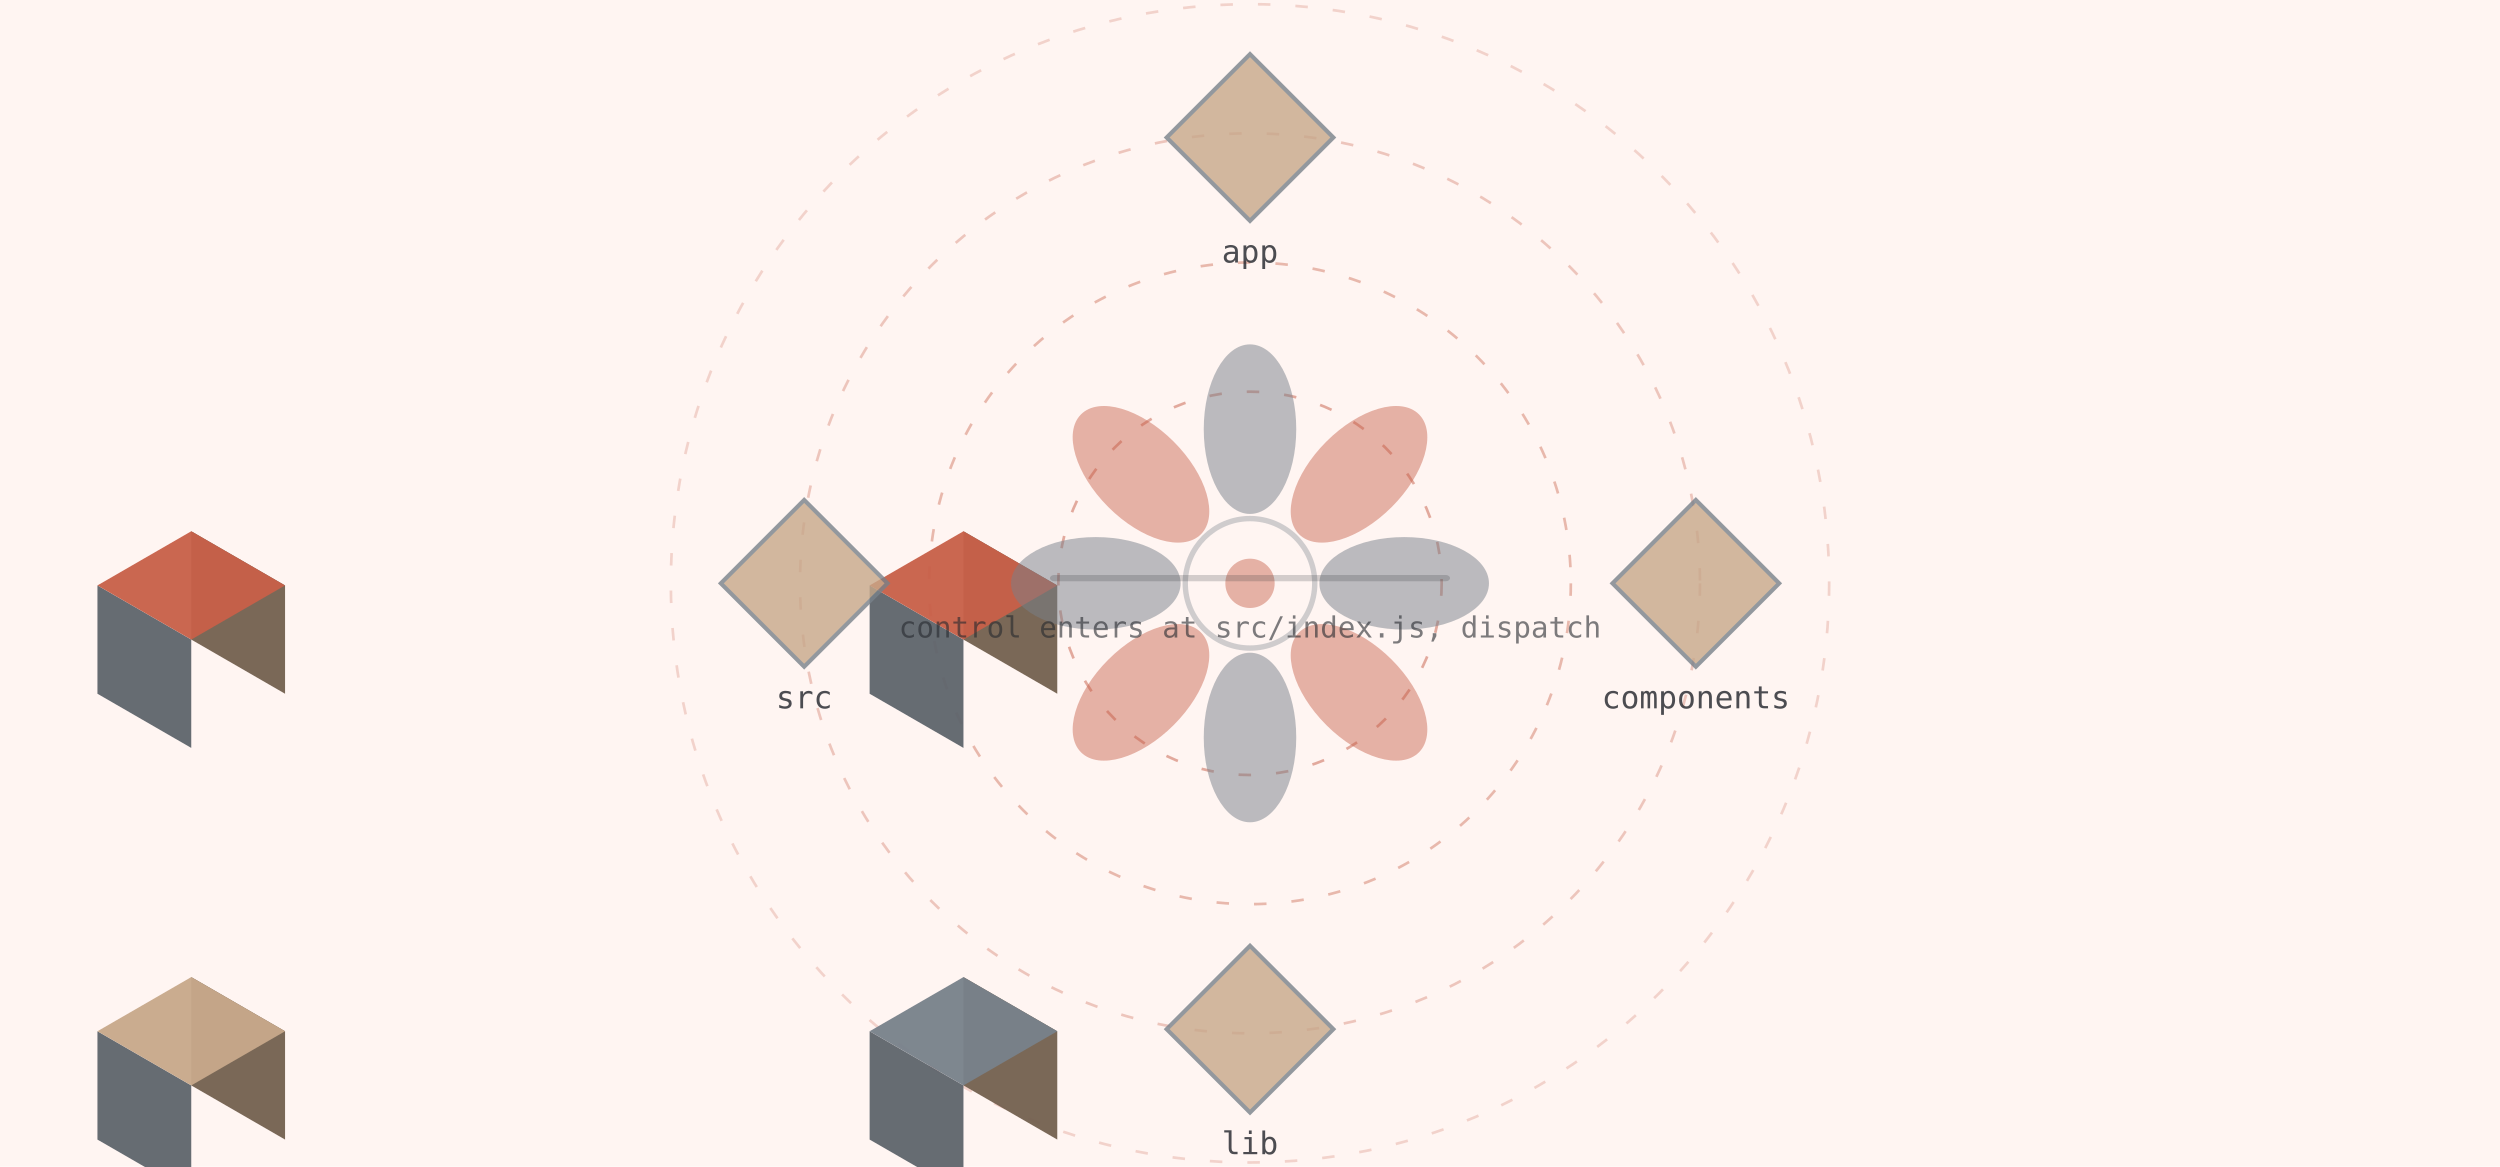
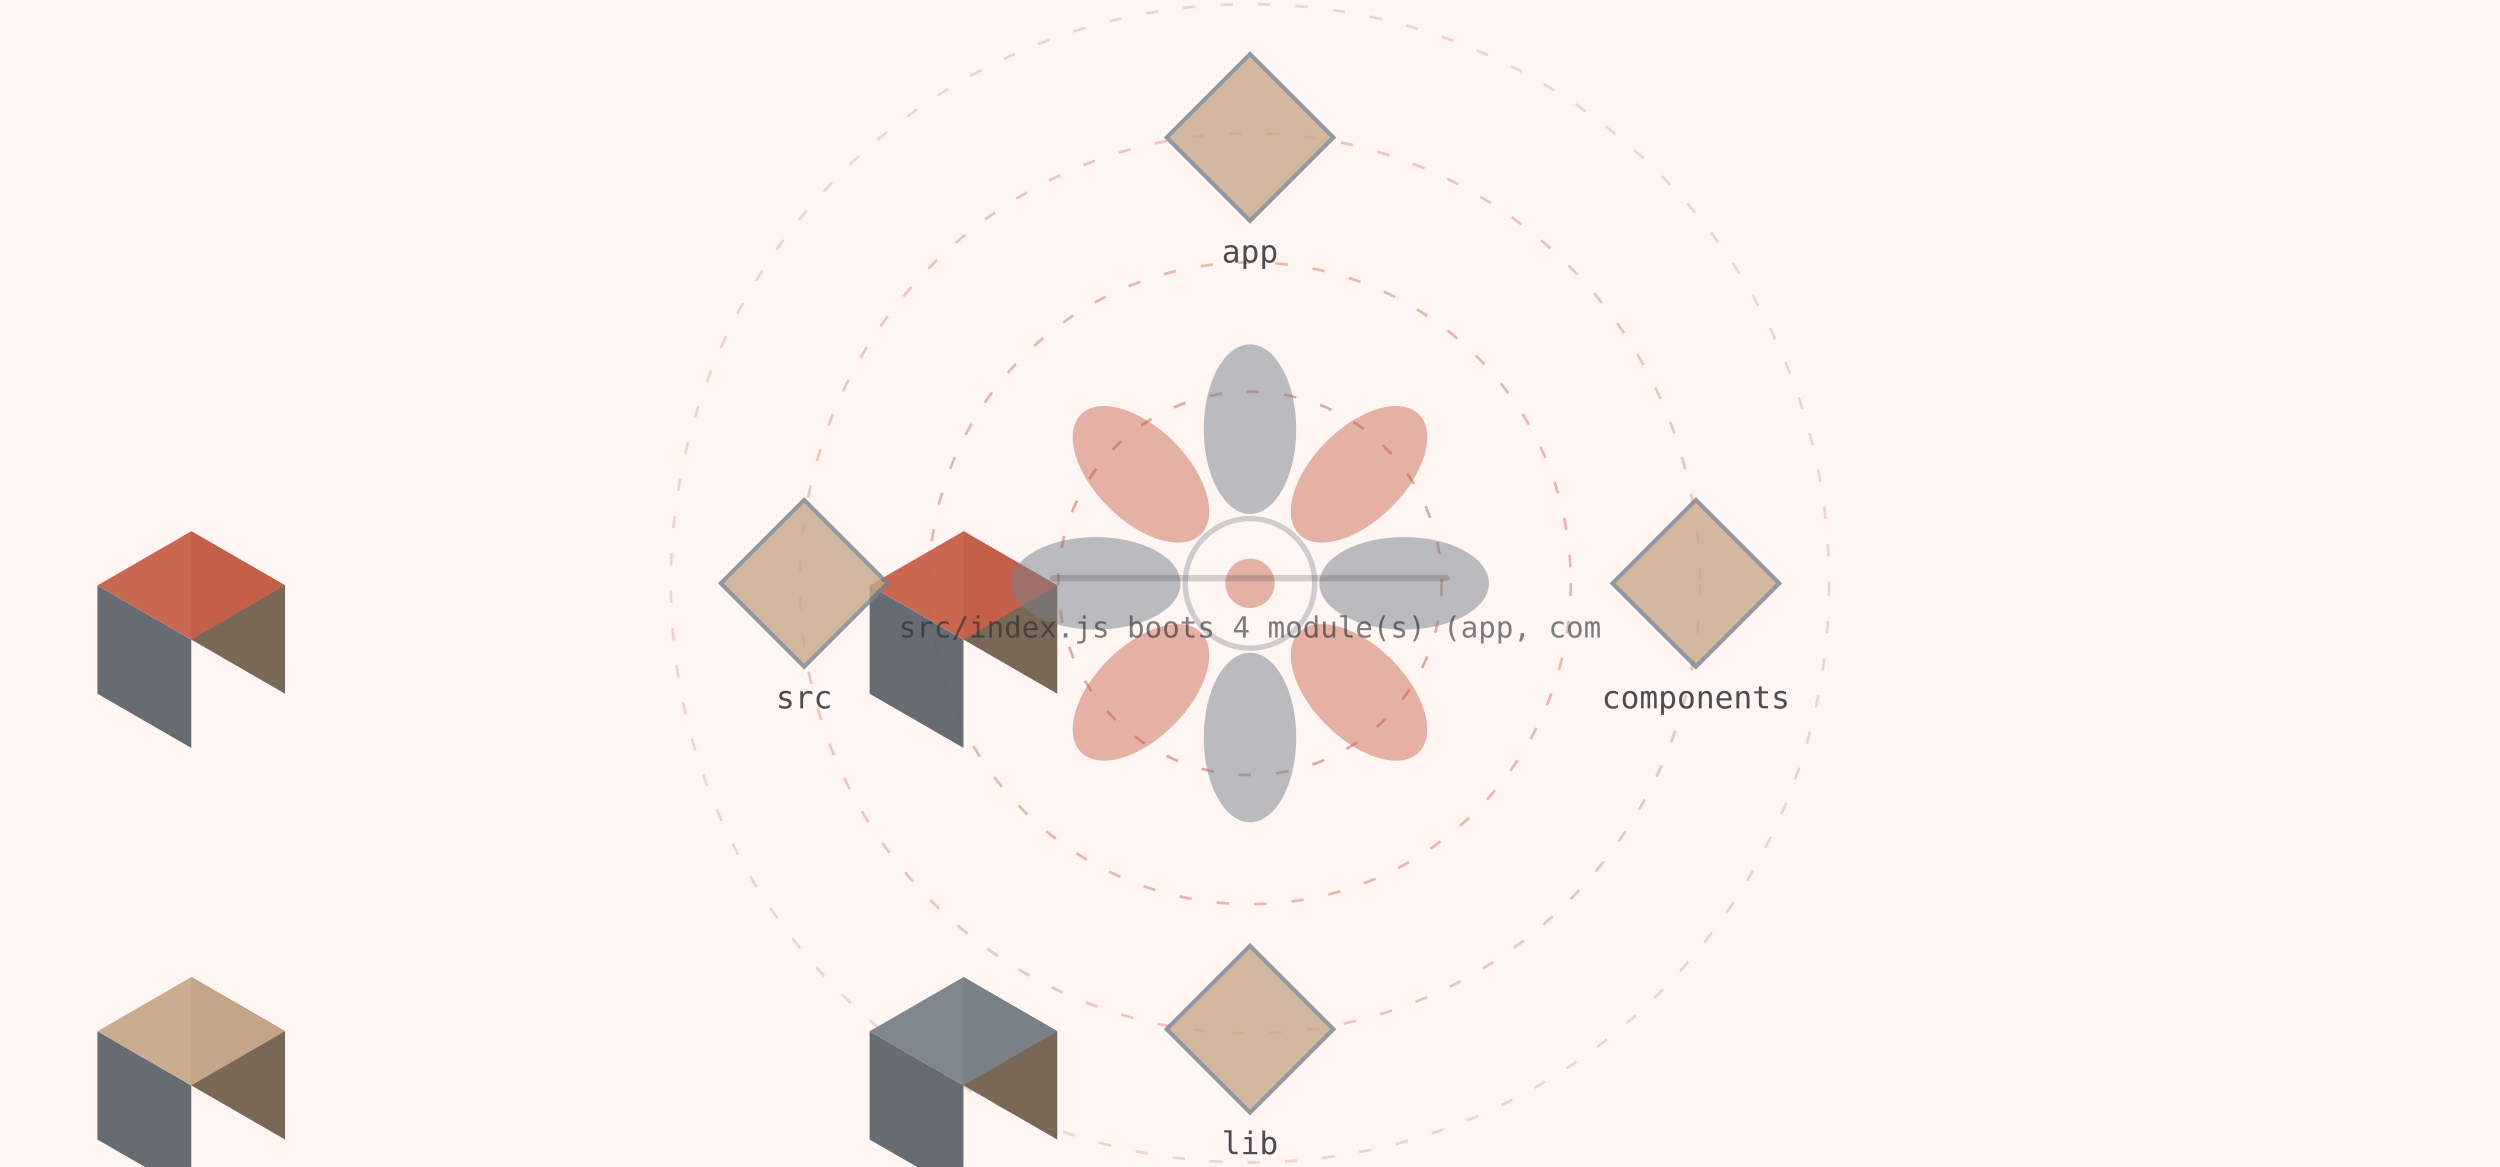
<svg xmlns="http://www.w3.org/2000/svg" viewBox="0 0 1200 560" width="1200" height="560" role="img" aria-label="devstate workflow">
  <rect width="1200" height="560" fill="#fff5f2" />
  <defs>
    <linearGradient id="gk" x1="0" y1="0" x2="1" y2="1">
      <stop offset="0%" stop-color="#c75f48" />
      <stop offset="100%" stop-color="#78818a" />
    </linearGradient>
  </defs>
  <circle cx="600.00" cy="280.00" r="92.00" fill="none" stroke="rgba(199,95,72,0.500)" stroke-width="1.30" opacity="1.00" stroke-dasharray="6 12" />
  <g>
    <circle cx="600.00" cy="280.00" r="92.00" fill="none" stroke="#c7a88a" stroke-width="2.60" opacity="0.00" />
    <animate attributeName="opacity" values="0;0.85;0" dur="12.3s" begin="0.0s" repeatCount="indefinite" />
  </g>
  <circle cx="600.00" cy="280.00" r="154.00" fill="none" stroke="rgba(199,95,72,0.410)" stroke-width="1.30" opacity="1.00" stroke-dasharray="6 12" />
  <g>
    <circle cx="600.00" cy="280.00" r="154.00" fill="none" stroke="#c7a88a" stroke-width="2.60" opacity="0.00" />
    <animate attributeName="opacity" values="0;0.85;0" dur="12.3s" begin="0.6s" repeatCount="indefinite" />
  </g>
  <circle cx="600.00" cy="280.00" r="216.00" fill="none" stroke="rgba(199,95,72,0.320)" stroke-width="1.30" opacity="1.00" stroke-dasharray="6 12" />
  <g>
    <circle cx="600.00" cy="280.00" r="216.00" fill="none" stroke="#c7a88a" stroke-width="2.60" opacity="0.00" />
    <animate attributeName="opacity" values="0;0.85;0" dur="12.3s" begin="1.2s" repeatCount="indefinite" />
  </g>
  <circle cx="600.00" cy="280.00" r="278.00" fill="none" stroke="rgba(199,95,72,0.230)" stroke-width="1.30" opacity="1.00" stroke-dasharray="6 12" />
  <g>
    <circle cx="600.00" cy="280.00" r="278.00" fill="none" stroke="#c7a88a" stroke-width="2.60" opacity="0.00" />
    <animate attributeName="opacity" values="0;0.85;0" dur="12.3s" begin="1.8s" repeatCount="indefinite" />
  </g>
  <polygon points="462.46,307.00 507.49,333.00 507.49,281.00 462.46,255.00" fill="#736150" opacity="0.95" />
  <polygon points="417.42,333.00 462.46,359.00 462.46,307.00 417.42,281.00" fill="#5e656c" opacity="0.95" />
  <polygon points="462.46,255.00 507.49,281.00 462.46,307.00 417.42,281.00" fill="#c75f48" opacity="0.95" />
  <text x="600" y="126" font-family="ui-monospace,Menlo,monospace" font-size="15" fill="rgba(37,40,46,0.820)" text-anchor="middle">app</text>
  <g>
    <polygon points="600.00,26.00 640.00,66.00 600.00,106.00 560.00,66.00" fill="#c7a88a" opacity="0.80" stroke="#78818a" stroke-width="2" />
    <animate attributeName="opacity" values="0.25;1.0;0.25" dur="12.3s" begin="0.0s" repeatCount="indefinite" />
  </g>
  <polygon points="462.46,521.00 507.49,547.00 507.49,495.00 462.46,469.00" fill="#736150" opacity="0.95" />
  <polygon points="417.42,547.00 462.46,573.00 462.46,521.00 417.42,495.00" fill="#5e656c" opacity="0.95" />
  <polygon points="462.46,469.00 507.49,495.00 462.46,521.00 417.42,495.00" fill="#78818a" opacity="0.95" />
  <text x="814" y="340" font-family="ui-monospace,Menlo,monospace" font-size="15" fill="rgba(37,40,46,0.820)" text-anchor="middle">components</text>
  <g>
    <polygon points="814.00,240.00 854.00,280.00 814.00,320.00 774.00,280.00" fill="#c7a88a" opacity="0.80" stroke="#78818a" stroke-width="2" />
    <animate attributeName="opacity" values="0.25;1.0;0.25" dur="12.3s" begin="3.075s" repeatCount="indefinite" />
  </g>
  <polygon points="91.80,521.00 136.83,547.00 136.83,495.00 91.80,469.00" fill="#736150" opacity="0.95" />
  <polygon points="46.77,547.00 91.80,573.00 91.80,521.00 46.77,495.00" fill="#5e656c" opacity="0.95" />
  <polygon points="91.80,469.00 136.83,495.00 91.80,521.00 46.77,495.00" fill="#c7a88a" opacity="0.95" />
  <text x="600" y="554" font-family="ui-monospace,Menlo,monospace" font-size="15" fill="rgba(37,40,46,0.820)" text-anchor="middle">lib</text>
  <g>
    <polygon points="600.00,454.00 640.00,494.00 600.00,534.00 560.00,494.00" fill="#c7a88a" opacity="0.80" stroke="#78818a" stroke-width="2" />
    <animate attributeName="opacity" values="0.25;1.0;0.25" dur="12.3s" begin="6.15s" repeatCount="indefinite" />
  </g>
  <polygon points="91.80,307.00 136.83,333.00 136.83,281.00 91.80,255.00" fill="#736150" opacity="0.95" />
  <polygon points="46.77,333.00 91.80,359.00 91.80,307.00 46.77,281.00" fill="#5e656c" opacity="0.95" />
  <polygon points="91.80,255.00 136.83,281.00 91.80,307.00 46.77,281.00" fill="#c75f48" opacity="0.95" />
  <text x="386" y="340" font-family="ui-monospace,Menlo,monospace" font-size="15" fill="rgba(37,40,46,0.820)" text-anchor="middle">src</text>
  <g>
    <polygon points="386.00,240.00 426.00,280.00 386.00,320.00 346.00,280.00" fill="#c7a88a" opacity="0.80" stroke="#78818a" stroke-width="2" />
    <animate attributeName="opacity" values="0.25;1.0;0.25" dur="12.3s" begin="9.225s" repeatCount="indefinite" />
  </g>
  <ellipse cx="600.00" cy="206.00" rx="22.20" ry="40.70" fill="rgba(120,129,138,0.500)" opacity="1.00" transform="rotate(0.0 600.00 206.00)" />
  <ellipse cx="652.33" cy="227.67" rx="22.20" ry="40.70" fill="rgba(199,95,72,0.450)" opacity="1.00" transform="rotate(45.0 652.33 227.67)" />
  <ellipse cx="674.00" cy="280.00" rx="22.20" ry="40.70" fill="rgba(120,129,138,0.500)" opacity="1.00" transform="rotate(90.0 674.00 280.00)" />
  <ellipse cx="652.33" cy="332.33" rx="22.20" ry="40.70" fill="rgba(199,95,72,0.450)" opacity="1.00" transform="rotate(135.0 652.33 332.33)" />
  <ellipse cx="600.00" cy="354.00" rx="22.20" ry="40.70" fill="rgba(120,129,138,0.500)" opacity="1.00" transform="rotate(180.0 600.00 354.00)" />
  <ellipse cx="547.67" cy="332.33" rx="22.20" ry="40.70" fill="rgba(199,95,72,0.450)" opacity="1.00" transform="rotate(225.0 547.67 332.33)" />
  <ellipse cx="526.00" cy="280.00" rx="22.20" ry="40.70" fill="rgba(120,129,138,0.500)" opacity="1.00" transform="rotate(270.0 526.00 280.00)" />
  <ellipse cx="547.67" cy="227.67" rx="22.20" ry="40.70" fill="rgba(199,95,72,0.450)" opacity="1.00" transform="rotate(315.0 547.67 227.67)" />
  <circle cx="600.00" cy="280.00" r="31.08" fill="none" stroke="rgba(120,129,138,0.500)" stroke-width="2.59" opacity="0.70" />
  <circle cx="600.00" cy="280.00" r="11.84" fill="rgba(199,95,72,0.450)" opacity="1.00" />
  <rect x="504.00" y="276.00" width="192.00" height="3.00" rx="2.00" fill="rgba(37,40,46,0.200)" opacity="1.00" />
-   <text x="600" y="306" font-family="ui-monospace,Menlo,monospace" font-size="14" fill="rgba(37,40,46,0.600)" text-anchor="middle">control enters at src/index.js, dispatch</text>
+   <text x="600" y="306" font-family="ui-monospace,Menlo,monospace" font-size="14" fill="rgba(37,40,46,0.600)" text-anchor="middle">src/index.js boots 4 module(s) (app, com</text>
</svg>
